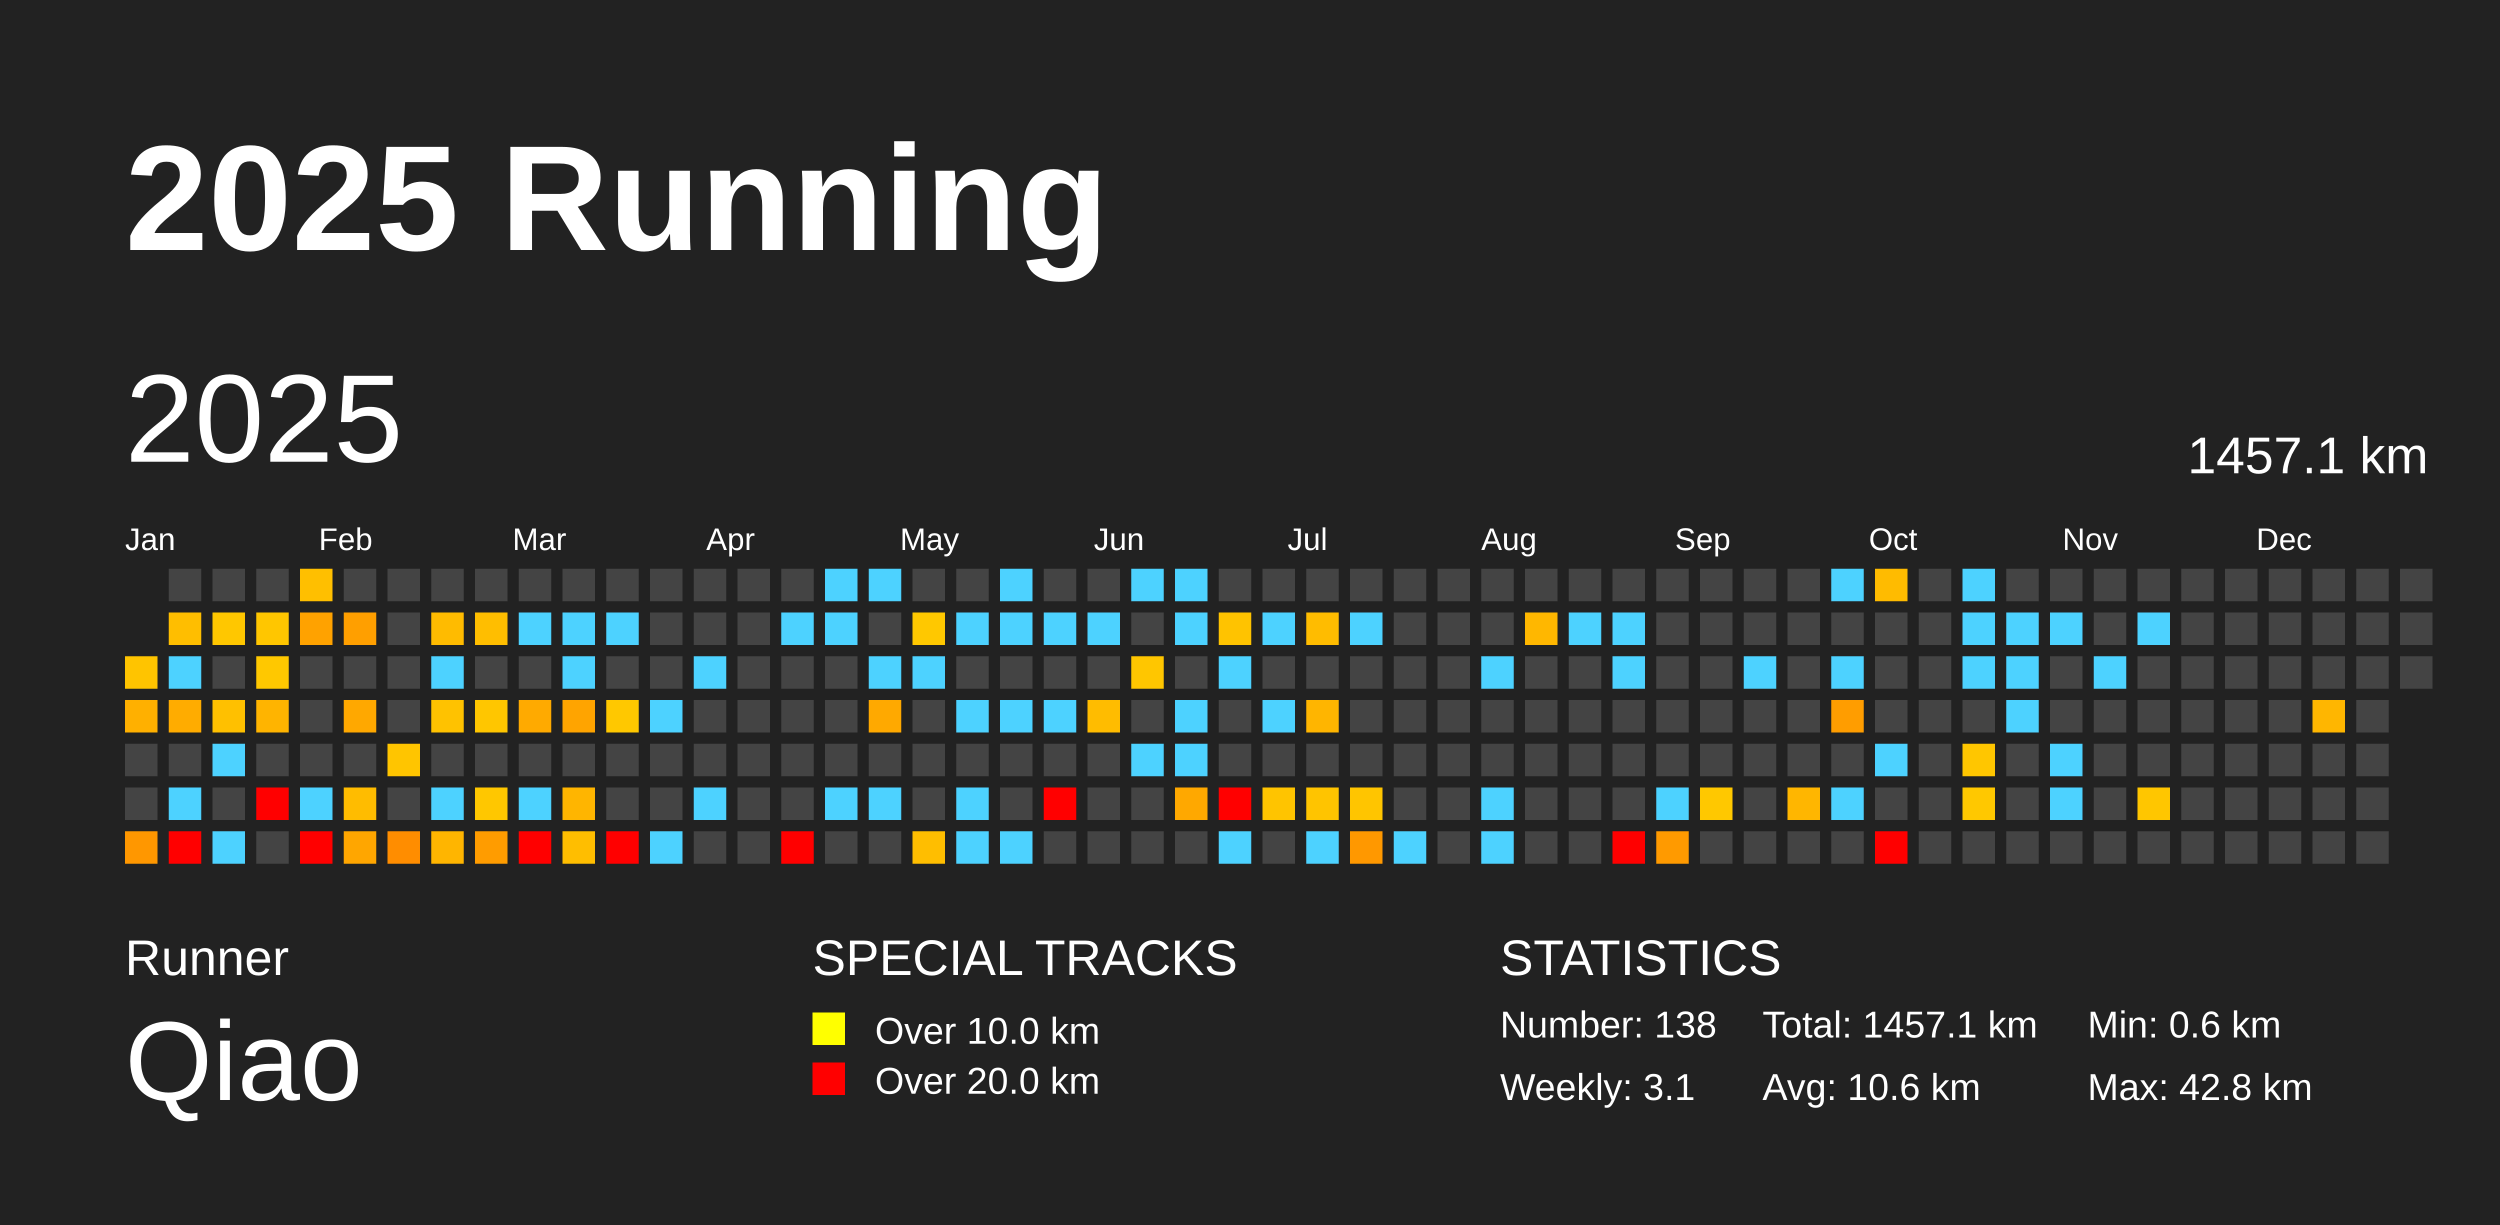
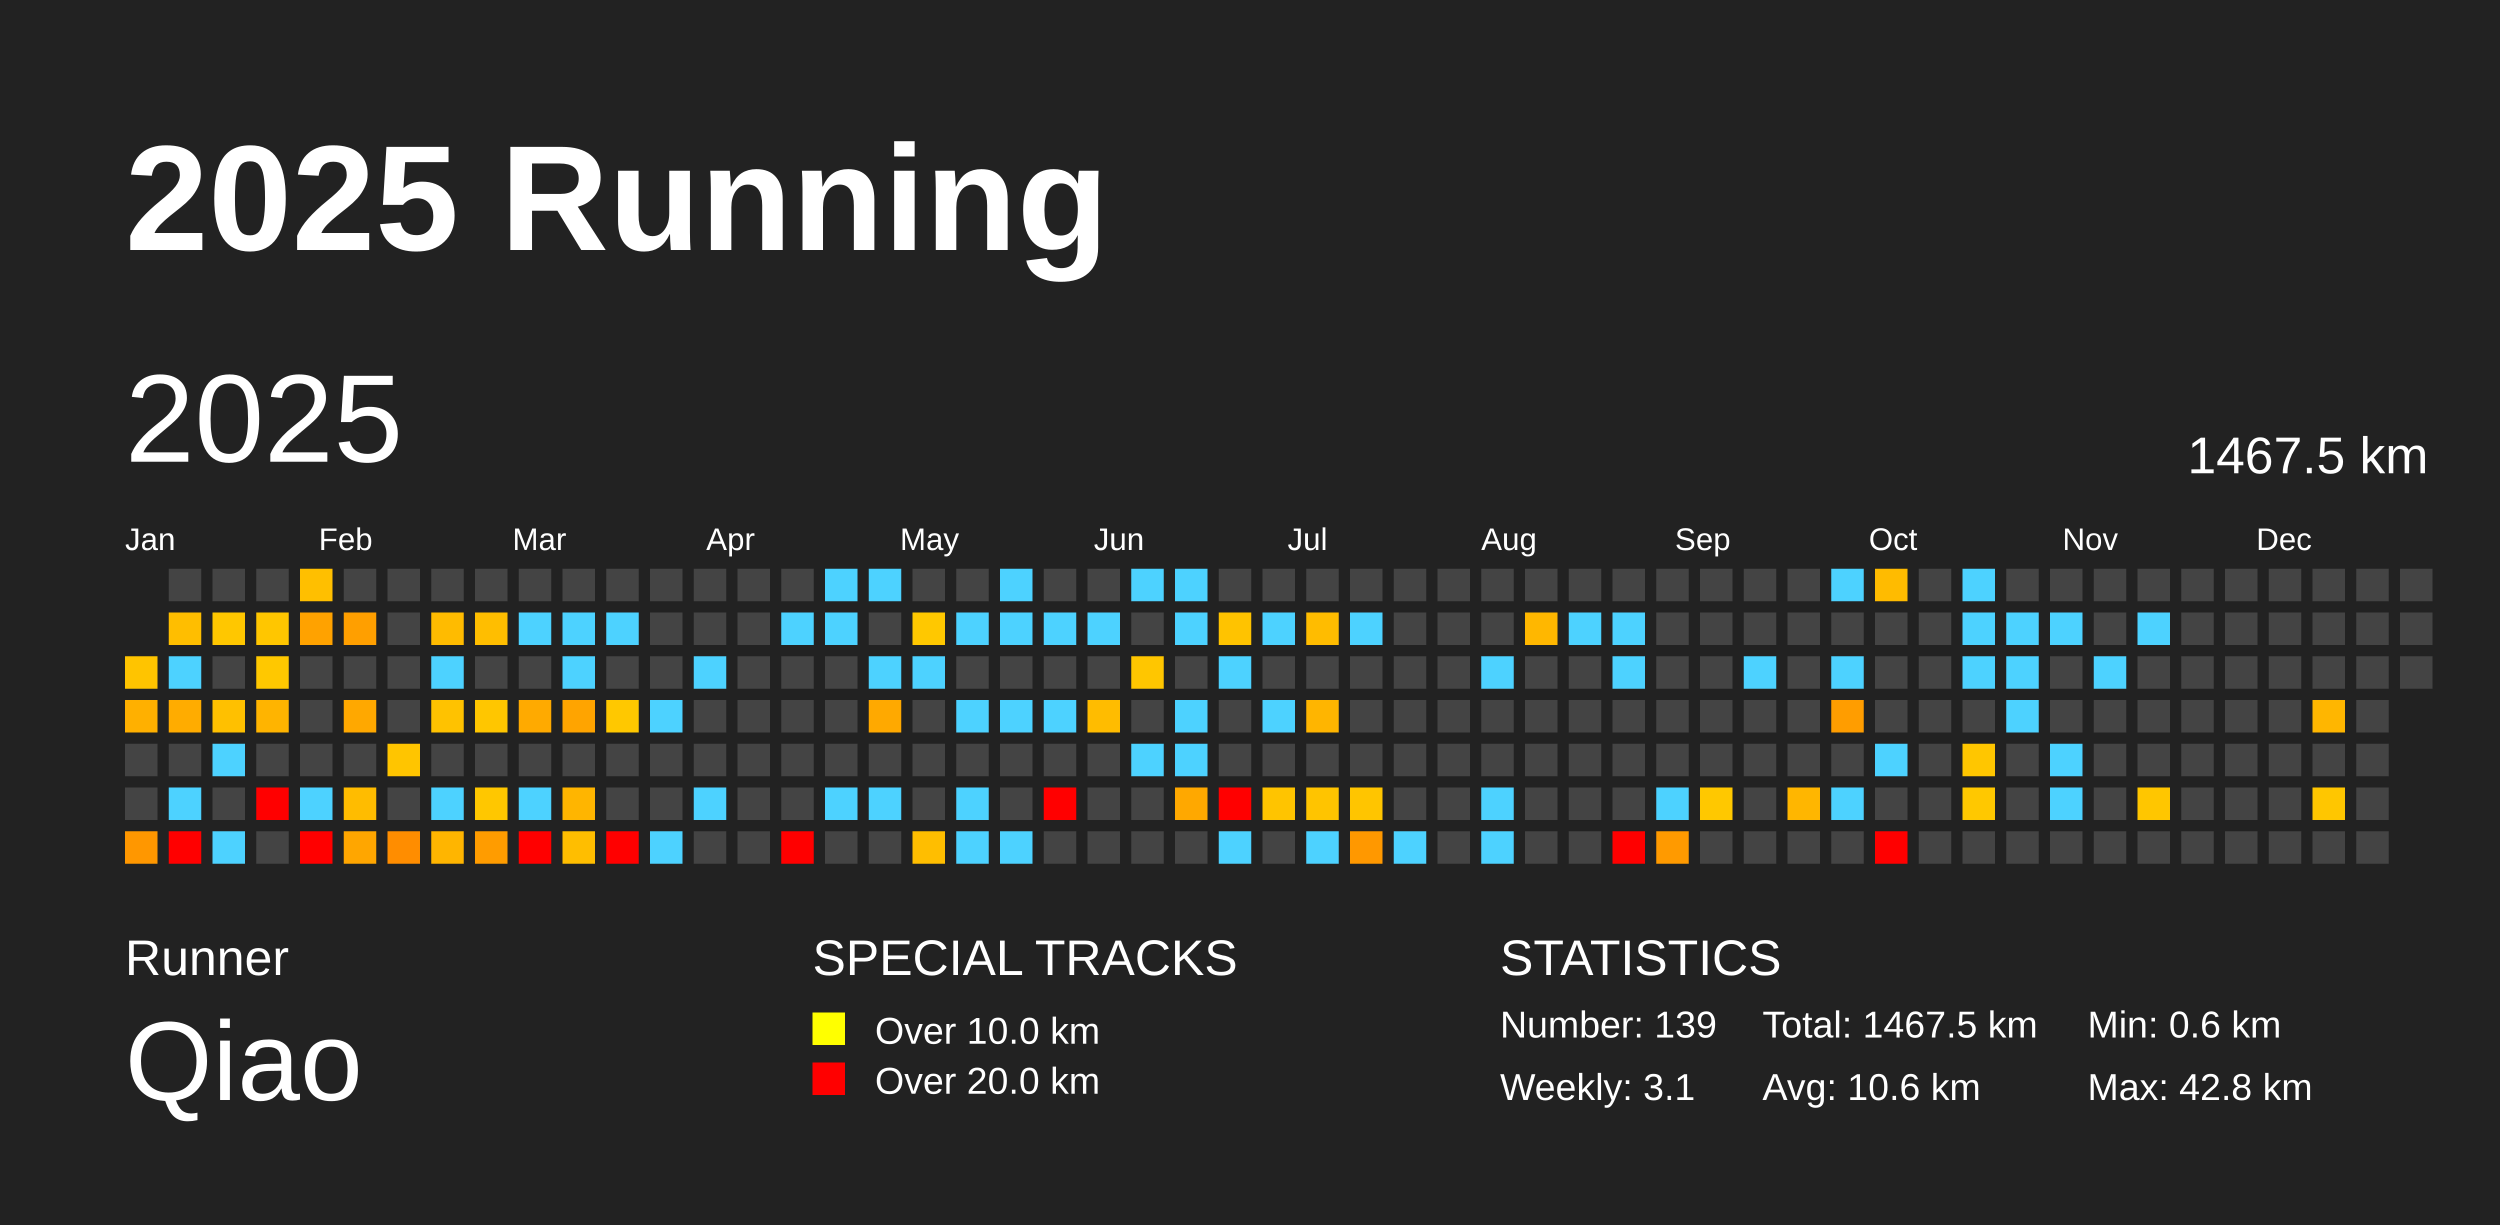
<svg xmlns="http://www.w3.org/2000/svg" baseProfile="full" height="98mm" version="1.1" viewBox="0,0,200,98" width="200mm">
  <defs />
  <rect fill="#222222" height="98" width="200" x="0" y="0" />
  <text fill="#FFFFFF" style="font-size:12px; font-family:Arial; font-weight:bold;" x="10" y="20">2025 Running</text>
  <text fill="#FFFFFF" style="font-size:4px; font-family:Arial" x="10" y="78">Runner</text>
  <text fill="#FFFFFF" style="font-size:9px; font-family:Arial" x="10" y="88">Qiao</text>
  <text fill="#FFFFFF" style="font-size:4px; font-family:Arial" x="65" y="78">SPECIAL TRACKS</text>
  <rect fill="yellow" height="2.6" width="2.6" x="65" y="81" />
  <text fill="#FFFFFF" style="font-size:3px; font-family:Arial" x="70" y="83.5">Over 10.0 km</text>
  <rect fill="red" height="2.6" width="2.6" x="65" y="85" />
  <text fill="#FFFFFF" style="font-size:3px; font-family:Arial" x="70" y="87.5">Over 20.0 km</text>
  <text fill="#FFFFFF" style="font-size:4px; font-family:Arial" x="120" y="78">STATISTICS</text>
-   <text fill="#FFFFFF" style="font-size:3px; font-family:Arial" x="120" y="83">Number: 138</text>
+   <text fill="#FFFFFF" style="font-size:3px; font-family:Arial" x="120" y="83">Number: 139</text>
  <text fill="#FFFFFF" style="font-size:3px; font-family:Arial" x="120" y="88">Weekly: 3.1</text>
-   <text fill="#FFFFFF" style="font-size:3px; font-family:Arial" x="141" y="83">Total: 1457.1 km</text>
+   <text fill="#FFFFFF" style="font-size:3px; font-family:Arial" x="141" y="83">Total: 1467.5 km</text>
  <text fill="#FFFFFF" style="font-size:3px; font-family:Arial" x="141" y="88">Avg: 10.6 km</text>
  <text fill="#FFFFFF" style="font-size:3px; font-family:Arial" x="167" y="83">Min: 0.6 km</text>
  <text fill="#FFFFFF" style="font-size:3px; font-family:Arial" x="167" y="88">Max: 42.8 km</text>
  <text dominant-baseline="hanging" fill="#FFFFFF" style="font-size:10.0px; font-family:Arial;" x="10" y="30">2025</text>
-   <text dominant-baseline="hanging" fill="#FFFFFF" style="font-size:4.125px; font-family:Arial;" x="175" y="35">1457.1 km</text>
+   <text dominant-baseline="hanging" fill="#FFFFFF" style="font-size:4.125px; font-family:Arial;" x="175" y="35">1467.5 km</text>
  <text fill="#FFFFFF" style="font-size:2.5px; font-family:Arial" x="10.0" y="44">Jan</text>
  <text fill="#FFFFFF" style="font-size:2.5px; font-family:Arial" x="25.5" y="44">Feb</text>
  <text fill="#FFFFFF" style="font-size:2.5px; font-family:Arial" x="41.0" y="44">Mar</text>
  <text fill="#FFFFFF" style="font-size:2.5px; font-family:Arial" x="56.5" y="44">Apr</text>
  <text fill="#FFFFFF" style="font-size:2.5px; font-family:Arial" x="72.0" y="44">May</text>
  <text fill="#FFFFFF" style="font-size:2.5px; font-family:Arial" x="87.5" y="44">Jun</text>
  <text fill="#FFFFFF" style="font-size:2.5px; font-family:Arial" x="103.0" y="44">Jul</text>
  <text fill="#FFFFFF" style="font-size:2.5px; font-family:Arial" x="118.5" y="44">Aug</text>
  <text fill="#FFFFFF" style="font-size:2.5px; font-family:Arial" x="134.0" y="44">Sep</text>
  <text fill="#FFFFFF" style="font-size:2.5px; font-family:Arial" x="149.5" y="44">Oct</text>
  <text fill="#FFFFFF" style="font-size:2.5px; font-family:Arial" x="165.0" y="44">Nov</text>
  <text fill="#FFFFFF" style="font-size:2.5px; font-family:Arial" x="180.5" y="44">Dec</text>
  <rect fill="#ffc400" height="2.6" width="2.6" x="10.0" y="52.5" />
  <rect fill="#ffb000" height="2.6" width="2.6" x="10.0" y="56.0" />
  <rect fill="#444444" height="2.6" width="2.6" x="10.0" y="59.5" />
  <rect fill="#444444" height="2.6" width="2.6" x="10.0" y="63.0" />
  <rect fill="#ff9700" height="2.6" width="2.6" x="10.0" y="66.5" />
  <rect fill="#444444" height="2.6" width="2.6" x="13.5" y="45.5" />
  <rect fill="#ffbe00" height="2.6" width="2.6" x="13.5" y="49.0" />
  <rect fill="#4dd2ff" height="2.6" width="2.6" x="13.5" y="52.5" />
  <rect fill="#ffac00" height="2.6" width="2.6" x="13.5" y="56.0" />
  <rect fill="#444444" height="2.6" width="2.6" x="13.5" y="59.5" />
  <rect fill="#4dd2ff" height="2.6" width="2.6" x="13.5" y="63.0" />
  <rect fill="red" height="2.6" width="2.6" x="13.5" y="66.5" />
  <rect fill="#444444" height="2.6" width="2.6" x="17.0" y="45.5" />
  <rect fill="#ffc700" height="2.6" width="2.6" x="17.0" y="49.0" />
  <rect fill="#444444" height="2.6" width="2.6" x="17.0" y="52.5" />
  <rect fill="#ffc000" height="2.6" width="2.6" x="17.0" y="56.0" />
  <rect fill="#4dd2ff" height="2.6" width="2.6" x="17.0" y="59.5" />
  <rect fill="#444444" height="2.6" width="2.6" x="17.0" y="63.0" />
  <rect fill="#4dd2ff" height="2.6" width="2.6" x="17.0" y="66.5" />
  <rect fill="#444444" height="2.6" width="2.6" x="20.5" y="45.5" />
  <rect fill="#ffc600" height="2.6" width="2.6" x="20.5" y="49.0" />
  <rect fill="#ffc800" height="2.6" width="2.6" x="20.5" y="52.5" />
  <rect fill="#ffb400" height="2.6" width="2.6" x="20.5" y="56.0" />
  <rect fill="#444444" height="2.6" width="2.6" x="20.5" y="59.5" />
  <rect fill="red" height="2.6" width="2.6" x="20.5" y="63.0" />
  <rect fill="#444444" height="2.6" width="2.6" x="20.5" y="66.5" />
  <rect fill="#ffbf00" height="2.6" width="2.6" x="24.0" y="45.5" />
  <rect fill="#ffa200" height="2.6" width="2.6" x="24.0" y="49.0" />
  <rect fill="#444444" height="2.6" width="2.6" x="24.0" y="52.5" />
  <rect fill="#444444" height="2.6" width="2.6" x="24.0" y="56.0" />
  <rect fill="#444444" height="2.6" width="2.6" x="24.0" y="59.5" />
  <rect fill="#4dd2ff" height="2.6" width="2.6" x="24.0" y="63.0" />
  <rect fill="red" height="2.6" width="2.6" x="24.0" y="66.5" />
  <rect fill="#444444" height="2.6" width="2.6" x="27.5" y="45.5" />
  <rect fill="#ff9f00" height="2.6" width="2.6" x="27.5" y="49.0" />
  <rect fill="#444444" height="2.6" width="2.6" x="27.5" y="52.5" />
  <rect fill="#ffa800" height="2.6" width="2.6" x="27.5" y="56.0" />
  <rect fill="#444444" height="2.6" width="2.6" x="27.5" y="59.5" />
  <rect fill="#ffbc00" height="2.6" width="2.6" x="27.5" y="63.0" />
  <rect fill="#ffa600" height="2.6" width="2.6" x="27.5" y="66.5" />
  <rect fill="#444444" height="2.6" width="2.6" x="31.0" y="45.5" />
  <rect fill="#444444" height="2.6" width="2.6" x="31.0" y="49.0" />
  <rect fill="#444444" height="2.6" width="2.6" x="31.0" y="52.5" />
  <rect fill="#444444" height="2.6" width="2.6" x="31.0" y="56.0" />
  <rect fill="#ffc500" height="2.6" width="2.6" x="31.0" y="59.5" />
  <rect fill="#444444" height="2.6" width="2.6" x="31.0" y="63.0" />
  <rect fill="#ff8d00" height="2.6" width="2.6" x="31.0" y="66.5" />
  <rect fill="#444444" height="2.6" width="2.6" x="34.5" y="45.5" />
  <rect fill="#ffbb00" height="2.6" width="2.6" x="34.5" y="49.0" />
  <rect fill="#4dd2ff" height="2.6" width="2.6" x="34.5" y="52.5" />
  <rect fill="#ffc200" height="2.6" width="2.6" x="34.5" y="56.0" />
  <rect fill="#444444" height="2.6" width="2.6" x="34.5" y="59.5" />
  <rect fill="#4dd2ff" height="2.6" width="2.6" x="34.5" y="63.0" />
  <rect fill="#ffb500" height="2.6" width="2.6" x="34.5" y="66.5" />
  <rect fill="#444444" height="2.6" width="2.6" x="38.0" y="45.5" />
  <rect fill="#ffbe00" height="2.6" width="2.6" x="38.0" y="49.0" />
  <rect fill="#444444" height="2.6" width="2.6" x="38.0" y="52.5" />
  <rect fill="#ffc600" height="2.6" width="2.6" x="38.0" y="56.0" />
  <rect fill="#444444" height="2.6" width="2.6" x="38.0" y="59.5" />
  <rect fill="#ffc700" height="2.6" width="2.6" x="38.0" y="63.0" />
  <rect fill="#ff9c00" height="2.6" width="2.6" x="38.0" y="66.5" />
  <rect fill="#444444" height="2.6" width="2.6" x="41.5" y="45.5" />
  <rect fill="#4dd2ff" height="2.6" width="2.6" x="41.5" y="49.0" />
  <rect fill="#444444" height="2.6" width="2.6" x="41.5" y="52.5" />
  <rect fill="#ffaa00" height="2.6" width="2.6" x="41.5" y="56.0" />
  <rect fill="#444444" height="2.6" width="2.6" x="41.5" y="59.5" />
  <rect fill="#4dd2ff" height="2.6" width="2.6" x="41.5" y="63.0" />
  <rect fill="red" height="2.6" width="2.6" x="41.5" y="66.5" />
  <rect fill="#444444" height="2.6" width="2.6" x="45.0" y="45.5" />
  <rect fill="#4dd2ff" height="2.6" width="2.6" x="45.0" y="49.0" />
  <rect fill="#4dd2ff" height="2.6" width="2.6" x="45.0" y="52.5" />
  <rect fill="#ffa400" height="2.6" width="2.6" x="45.0" y="56.0" />
  <rect fill="#444444" height="2.6" width="2.6" x="45.0" y="59.5" />
  <rect fill="#ffb500" height="2.6" width="2.6" x="45.0" y="63.0" />
  <rect fill="#ffbe00" height="2.6" width="2.6" x="45.0" y="66.5" />
  <rect fill="#444444" height="2.6" width="2.6" x="48.5" y="45.5" />
  <rect fill="#4dd2ff" height="2.6" width="2.6" x="48.5" y="49.0" />
  <rect fill="#444444" height="2.6" width="2.6" x="48.5" y="52.5" />
  <rect fill="#ffc800" height="2.6" width="2.6" x="48.5" y="56.0" />
  <rect fill="#444444" height="2.6" width="2.6" x="48.5" y="59.5" />
  <rect fill="#444444" height="2.6" width="2.6" x="48.5" y="63.0" />
  <rect fill="red" height="2.6" width="2.6" x="48.5" y="66.5" />
  <rect fill="#444444" height="2.6" width="2.6" x="52.0" y="45.5" />
  <rect fill="#444444" height="2.6" width="2.6" x="52.0" y="49.0" />
  <rect fill="#444444" height="2.6" width="2.6" x="52.0" y="52.5" />
  <rect fill="#4dd2ff" height="2.6" width="2.6" x="52.0" y="56.0" />
  <rect fill="#444444" height="2.6" width="2.6" x="52.0" y="59.5" />
  <rect fill="#444444" height="2.6" width="2.6" x="52.0" y="63.0" />
  <rect fill="#4dd2ff" height="2.6" width="2.6" x="52.0" y="66.5" />
  <rect fill="#444444" height="2.6" width="2.6" x="55.5" y="45.5" />
  <rect fill="#444444" height="2.6" width="2.6" x="55.5" y="49.0" />
  <rect fill="#4dd2ff" height="2.6" width="2.6" x="55.5" y="52.5" />
  <rect fill="#444444" height="2.6" width="2.6" x="55.5" y="56.0" />
  <rect fill="#444444" height="2.6" width="2.6" x="55.5" y="59.5" />
  <rect fill="#4dd2ff" height="2.6" width="2.6" x="55.5" y="63.0" />
  <rect fill="#444444" height="2.6" width="2.6" x="55.5" y="66.5" />
  <rect fill="#444444" height="2.6" width="2.6" x="59.0" y="45.5" />
  <rect fill="#444444" height="2.6" width="2.6" x="59.0" y="49.0" />
  <rect fill="#444444" height="2.6" width="2.6" x="59.0" y="52.5" />
  <rect fill="#444444" height="2.6" width="2.6" x="59.0" y="56.0" />
  <rect fill="#444444" height="2.6" width="2.6" x="59.0" y="59.5" />
  <rect fill="#444444" height="2.6" width="2.6" x="59.0" y="63.0" />
  <rect fill="#444444" height="2.6" width="2.6" x="59.0" y="66.5" />
  <rect fill="#444444" height="2.6" width="2.6" x="62.5" y="45.5" />
  <rect fill="#4dd2ff" height="2.6" width="2.6" x="62.5" y="49.0" />
  <rect fill="#444444" height="2.6" width="2.6" x="62.5" y="52.5" />
  <rect fill="#444444" height="2.6" width="2.6" x="62.5" y="56.0" />
  <rect fill="#444444" height="2.6" width="2.6" x="62.5" y="59.5" />
  <rect fill="#444444" height="2.6" width="2.6" x="62.5" y="63.0" />
  <rect fill="red" height="2.6" width="2.6" x="62.5" y="66.5" />
  <rect fill="#4dd2ff" height="2.6" width="2.6" x="66.0" y="45.5" />
  <rect fill="#4dd2ff" height="2.6" width="2.6" x="66.0" y="49.0" />
  <rect fill="#444444" height="2.6" width="2.6" x="66.0" y="52.5" />
  <rect fill="#444444" height="2.6" width="2.6" x="66.0" y="56.0" />
  <rect fill="#444444" height="2.6" width="2.6" x="66.0" y="59.5" />
  <rect fill="#4dd2ff" height="2.6" width="2.6" x="66.0" y="63.0" />
  <rect fill="#444444" height="2.6" width="2.6" x="66.0" y="66.5" />
  <rect fill="#4dd2ff" height="2.6" width="2.6" x="69.5" y="45.5" />
  <rect fill="#444444" height="2.6" width="2.6" x="69.5" y="49.0" />
  <rect fill="#4dd2ff" height="2.6" width="2.6" x="69.5" y="52.5" />
  <rect fill="#ffa900" height="2.6" width="2.6" x="69.5" y="56.0" />
  <rect fill="#444444" height="2.6" width="2.6" x="69.5" y="59.5" />
  <rect fill="#4dd2ff" height="2.6" width="2.6" x="69.5" y="63.0" />
  <rect fill="#444444" height="2.6" width="2.6" x="69.5" y="66.5" />
  <rect fill="#444444" height="2.6" width="2.6" x="73.0" y="45.5" />
  <rect fill="#ffc800" height="2.6" width="2.6" x="73.0" y="49.0" />
  <rect fill="#4dd2ff" height="2.6" width="2.6" x="73.0" y="52.5" />
  <rect fill="#444444" height="2.6" width="2.6" x="73.0" y="56.0" />
  <rect fill="#444444" height="2.6" width="2.6" x="73.0" y="59.5" />
  <rect fill="#444444" height="2.6" width="2.6" x="73.0" y="63.0" />
  <rect fill="#ffbe00" height="2.6" width="2.6" x="73.0" y="66.5" />
  <rect fill="#444444" height="2.6" width="2.6" x="76.5" y="45.5" />
  <rect fill="#4dd2ff" height="2.6" width="2.6" x="76.5" y="49.0" />
  <rect fill="#444444" height="2.6" width="2.6" x="76.5" y="52.5" />
  <rect fill="#4dd2ff" height="2.6" width="2.6" x="76.5" y="56.0" />
  <rect fill="#444444" height="2.6" width="2.6" x="76.5" y="59.5" />
  <rect fill="#4dd2ff" height="2.6" width="2.6" x="76.5" y="63.0" />
  <rect fill="#4dd2ff" height="2.6" width="2.6" x="76.5" y="66.5" />
  <rect fill="#4dd2ff" height="2.6" width="2.6" x="80.0" y="45.5" />
  <rect fill="#4dd2ff" height="2.6" width="2.6" x="80.0" y="49.0" />
  <rect fill="#444444" height="2.6" width="2.6" x="80.0" y="52.5" />
  <rect fill="#4dd2ff" height="2.6" width="2.6" x="80.0" y="56.0" />
  <rect fill="#444444" height="2.6" width="2.6" x="80.0" y="59.5" />
  <rect fill="#444444" height="2.6" width="2.6" x="80.0" y="63.0" />
  <rect fill="#4dd2ff" height="2.6" width="2.6" x="80.0" y="66.5" />
  <rect fill="#444444" height="2.6" width="2.6" x="83.5" y="45.5" />
  <rect fill="#4dd2ff" height="2.6" width="2.6" x="83.5" y="49.0" />
  <rect fill="#444444" height="2.6" width="2.6" x="83.5" y="52.5" />
  <rect fill="#4dd2ff" height="2.6" width="2.6" x="83.5" y="56.0" />
  <rect fill="#444444" height="2.6" width="2.6" x="83.5" y="59.5" />
  <rect fill="red" height="2.6" width="2.6" x="83.5" y="63.0" />
  <rect fill="#444444" height="2.6" width="2.6" x="83.5" y="66.5" />
  <rect fill="#444444" height="2.6" width="2.6" x="87.0" y="45.5" />
  <rect fill="#4dd2ff" height="2.6" width="2.6" x="87.0" y="49.0" />
  <rect fill="#444444" height="2.6" width="2.6" x="87.0" y="52.5" />
  <rect fill="#ffbc00" height="2.6" width="2.6" x="87.0" y="56.0" />
  <rect fill="#444444" height="2.6" width="2.6" x="87.0" y="59.5" />
  <rect fill="#444444" height="2.6" width="2.6" x="87.0" y="63.0" />
  <rect fill="#444444" height="2.6" width="2.6" x="87.0" y="66.5" />
  <rect fill="#4dd2ff" height="2.6" width="2.6" x="90.5" y="45.5" />
  <rect fill="#444444" height="2.6" width="2.6" x="90.5" y="49.0" />
  <rect fill="#ffc600" height="2.6" width="2.6" x="90.5" y="52.5" />
  <rect fill="#444444" height="2.6" width="2.6" x="90.5" y="56.0" />
  <rect fill="#4dd2ff" height="2.6" width="2.6" x="90.5" y="59.5" />
  <rect fill="#444444" height="2.6" width="2.6" x="90.5" y="63.0" />
  <rect fill="#444444" height="2.6" width="2.6" x="90.5" y="66.5" />
  <rect fill="#4dd2ff" height="2.6" width="2.6" x="94.0" y="45.5" />
  <rect fill="#4dd2ff" height="2.6" width="2.6" x="94.0" y="49.0" />
  <rect fill="#444444" height="2.6" width="2.6" x="94.0" y="52.5" />
  <rect fill="#4dd2ff" height="2.6" width="2.6" x="94.0" y="56.0" />
  <rect fill="#4dd2ff" height="2.6" width="2.6" x="94.0" y="59.5" />
  <rect fill="#ffa800" height="2.6" width="2.6" x="94.0" y="63.0" />
  <rect fill="#444444" height="2.6" width="2.6" x="94.0" y="66.5" />
  <rect fill="#444444" height="2.6" width="2.6" x="97.5" y="45.5" />
  <rect fill="#ffc300" height="2.6" width="2.6" x="97.5" y="49.0" />
  <rect fill="#4dd2ff" height="2.6" width="2.6" x="97.5" y="52.5" />
  <rect fill="#444444" height="2.6" width="2.6" x="97.5" y="56.0" />
  <rect fill="#444444" height="2.6" width="2.6" x="97.5" y="59.5" />
  <rect fill="red" height="2.6" width="2.6" x="97.5" y="63.0" />
  <rect fill="#4dd2ff" height="2.6" width="2.6" x="97.5" y="66.5" />
  <rect fill="#444444" height="2.6" width="2.6" x="101.0" y="45.5" />
  <rect fill="#4dd2ff" height="2.6" width="2.6" x="101.0" y="49.0" />
  <rect fill="#444444" height="2.6" width="2.6" x="101.0" y="52.5" />
  <rect fill="#4dd2ff" height="2.6" width="2.6" x="101.0" y="56.0" />
  <rect fill="#444444" height="2.6" width="2.6" x="101.0" y="59.5" />
  <rect fill="#ffc400" height="2.6" width="2.6" x="101.0" y="63.0" />
  <rect fill="#444444" height="2.6" width="2.6" x="101.0" y="66.5" />
  <rect fill="#444444" height="2.6" width="2.6" x="104.5" y="45.5" />
  <rect fill="#ffbc00" height="2.6" width="2.6" x="104.5" y="49.0" />
  <rect fill="#444444" height="2.6" width="2.6" x="104.5" y="52.5" />
  <rect fill="#ffb500" height="2.6" width="2.6" x="104.5" y="56.0" />
  <rect fill="#444444" height="2.6" width="2.6" x="104.5" y="59.5" />
  <rect fill="#ffc400" height="2.6" width="2.6" x="104.5" y="63.0" />
  <rect fill="#4dd2ff" height="2.6" width="2.6" x="104.5" y="66.5" />
  <rect fill="#444444" height="2.6" width="2.6" x="108.0" y="45.5" />
  <rect fill="#4dd2ff" height="2.6" width="2.6" x="108.0" y="49.0" />
  <rect fill="#444444" height="2.6" width="2.6" x="108.0" y="52.5" />
  <rect fill="#444444" height="2.6" width="2.6" x="108.0" y="56.0" />
  <rect fill="#444444" height="2.6" width="2.6" x="108.0" y="59.5" />
  <rect fill="#ffc500" height="2.6" width="2.6" x="108.0" y="63.0" />
  <rect fill="#ff9800" height="2.6" width="2.6" x="108.0" y="66.5" />
  <rect fill="#444444" height="2.6" width="2.6" x="111.5" y="45.5" />
  <rect fill="#444444" height="2.6" width="2.6" x="111.5" y="49.0" />
  <rect fill="#444444" height="2.6" width="2.6" x="111.5" y="52.5" />
  <rect fill="#444444" height="2.6" width="2.6" x="111.5" y="56.0" />
  <rect fill="#444444" height="2.6" width="2.6" x="111.5" y="59.5" />
  <rect fill="#444444" height="2.6" width="2.6" x="111.5" y="63.0" />
  <rect fill="#4dd2ff" height="2.6" width="2.6" x="111.5" y="66.5" />
  <rect fill="#444444" height="2.6" width="2.6" x="115.0" y="45.5" />
  <rect fill="#444444" height="2.6" width="2.6" x="115.0" y="49.0" />
  <rect fill="#444444" height="2.6" width="2.6" x="115.0" y="52.5" />
  <rect fill="#444444" height="2.6" width="2.6" x="115.0" y="56.0" />
  <rect fill="#444444" height="2.6" width="2.6" x="115.0" y="59.5" />
  <rect fill="#444444" height="2.6" width="2.6" x="115.0" y="63.0" />
  <rect fill="#444444" height="2.6" width="2.6" x="115.0" y="66.5" />
  <rect fill="#444444" height="2.6" width="2.6" x="118.5" y="45.5" />
  <rect fill="#444444" height="2.6" width="2.6" x="118.5" y="49.0" />
  <rect fill="#4dd2ff" height="2.6" width="2.6" x="118.5" y="52.5" />
  <rect fill="#444444" height="2.6" width="2.6" x="118.5" y="56.0" />
  <rect fill="#444444" height="2.6" width="2.6" x="118.5" y="59.5" />
  <rect fill="#4dd2ff" height="2.6" width="2.6" x="118.5" y="63.0" />
  <rect fill="#4dd2ff" height="2.6" width="2.6" x="118.5" y="66.5" />
  <rect fill="#444444" height="2.6" width="2.6" x="122.0" y="45.5" />
  <rect fill="#ffb700" height="2.6" width="2.6" x="122.0" y="49.0" />
  <rect fill="#444444" height="2.6" width="2.6" x="122.0" y="52.5" />
  <rect fill="#444444" height="2.6" width="2.6" x="122.0" y="56.0" />
  <rect fill="#444444" height="2.6" width="2.6" x="122.0" y="59.5" />
  <rect fill="#444444" height="2.6" width="2.6" x="122.0" y="63.0" />
  <rect fill="#444444" height="2.6" width="2.6" x="122.0" y="66.5" />
  <rect fill="#444444" height="2.6" width="2.6" x="125.5" y="45.5" />
  <rect fill="#4dd2ff" height="2.6" width="2.6" x="125.5" y="49.0" />
  <rect fill="#444444" height="2.6" width="2.6" x="125.5" y="52.5" />
  <rect fill="#444444" height="2.6" width="2.6" x="125.5" y="56.0" />
  <rect fill="#444444" height="2.6" width="2.6" x="125.5" y="59.5" />
  <rect fill="#444444" height="2.6" width="2.6" x="125.5" y="63.0" />
  <rect fill="#444444" height="2.6" width="2.6" x="125.5" y="66.5" />
  <rect fill="#444444" height="2.6" width="2.6" x="129.0" y="45.5" />
  <rect fill="#4dd2ff" height="2.6" width="2.6" x="129.0" y="49.0" />
  <rect fill="#4dd2ff" height="2.6" width="2.6" x="129.0" y="52.5" />
  <rect fill="#444444" height="2.6" width="2.6" x="129.0" y="56.0" />
  <rect fill="#444444" height="2.6" width="2.6" x="129.0" y="59.5" />
  <rect fill="#444444" height="2.6" width="2.6" x="129.0" y="63.0" />
  <rect fill="red" height="2.6" width="2.6" x="129.0" y="66.5" />
  <rect fill="#444444" height="2.6" width="2.6" x="132.5" y="45.5" />
  <rect fill="#444444" height="2.6" width="2.6" x="132.5" y="49.0" />
  <rect fill="#444444" height="2.6" width="2.6" x="132.5" y="52.5" />
  <rect fill="#444444" height="2.6" width="2.6" x="132.5" y="56.0" />
  <rect fill="#444444" height="2.6" width="2.6" x="132.5" y="59.5" />
  <rect fill="#4dd2ff" height="2.6" width="2.6" x="132.5" y="63.0" />
  <rect fill="#ff9a00" height="2.6" width="2.6" x="132.5" y="66.5" />
  <rect fill="#444444" height="2.6" width="2.6" x="136.0" y="45.5" />
  <rect fill="#444444" height="2.6" width="2.6" x="136.0" y="49.0" />
  <rect fill="#444444" height="2.6" width="2.6" x="136.0" y="52.5" />
  <rect fill="#444444" height="2.6" width="2.6" x="136.0" y="56.0" />
  <rect fill="#444444" height="2.6" width="2.6" x="136.0" y="59.5" />
  <rect fill="#ffc800" height="2.6" width="2.6" x="136.0" y="63.0" />
  <rect fill="#444444" height="2.6" width="2.6" x="136.0" y="66.5" />
  <rect fill="#444444" height="2.6" width="2.6" x="139.5" y="45.5" />
  <rect fill="#444444" height="2.6" width="2.6" x="139.5" y="49.0" />
  <rect fill="#4dd2ff" height="2.6" width="2.6" x="139.5" y="52.5" />
  <rect fill="#444444" height="2.6" width="2.6" x="139.5" y="56.0" />
  <rect fill="#444444" height="2.6" width="2.6" x="139.5" y="59.5" />
  <rect fill="#444444" height="2.6" width="2.6" x="139.5" y="63.0" />
  <rect fill="#444444" height="2.6" width="2.6" x="139.5" y="66.5" />
  <rect fill="#444444" height="2.6" width="2.6" x="143.0" y="45.5" />
  <rect fill="#444444" height="2.6" width="2.6" x="143.0" y="49.0" />
  <rect fill="#444444" height="2.6" width="2.6" x="143.0" y="52.5" />
  <rect fill="#444444" height="2.6" width="2.6" x="143.0" y="56.0" />
  <rect fill="#444444" height="2.6" width="2.6" x="143.0" y="59.5" />
  <rect fill="#ffb600" height="2.6" width="2.6" x="143.0" y="63.0" />
  <rect fill="#444444" height="2.6" width="2.6" x="143.0" y="66.5" />
  <rect fill="#4dd2ff" height="2.6" width="2.6" x="146.5" y="45.5" />
  <rect fill="#444444" height="2.6" width="2.6" x="146.5" y="49.0" />
  <rect fill="#4dd2ff" height="2.6" width="2.6" x="146.5" y="52.5" />
  <rect fill="#ff9d00" height="2.6" width="2.6" x="146.5" y="56.0" />
  <rect fill="#444444" height="2.6" width="2.6" x="146.5" y="59.5" />
  <rect fill="#4dd2ff" height="2.6" width="2.6" x="146.5" y="63.0" />
  <rect fill="#444444" height="2.6" width="2.6" x="146.5" y="66.5" />
  <rect fill="#ffbb00" height="2.6" width="2.6" x="150.0" y="45.5" />
  <rect fill="#444444" height="2.6" width="2.6" x="150.0" y="49.0" />
  <rect fill="#444444" height="2.6" width="2.6" x="150.0" y="52.5" />
  <rect fill="#444444" height="2.6" width="2.6" x="150.0" y="56.0" />
  <rect fill="#4dd2ff" height="2.6" width="2.6" x="150.0" y="59.5" />
  <rect fill="#444444" height="2.6" width="2.6" x="150.0" y="63.0" />
  <rect fill="red" height="2.6" width="2.6" x="150.0" y="66.5" />
  <rect fill="#444444" height="2.6" width="2.6" x="153.5" y="45.5" />
  <rect fill="#444444" height="2.6" width="2.6" x="153.5" y="49.0" />
  <rect fill="#444444" height="2.6" width="2.6" x="153.5" y="52.5" />
  <rect fill="#444444" height="2.6" width="2.6" x="153.5" y="56.0" />
  <rect fill="#444444" height="2.6" width="2.6" x="153.5" y="59.5" />
  <rect fill="#444444" height="2.6" width="2.6" x="153.5" y="63.0" />
  <rect fill="#444444" height="2.6" width="2.6" x="153.5" y="66.5" />
  <rect fill="#4dd2ff" height="2.6" width="2.6" x="157.0" y="45.5" />
  <rect fill="#4dd2ff" height="2.6" width="2.6" x="157.0" y="49.0" />
  <rect fill="#4dd2ff" height="2.6" width="2.6" x="157.0" y="52.5" />
  <rect fill="#444444" height="2.6" width="2.6" x="157.0" y="56.0" />
  <rect fill="#ffc600" height="2.6" width="2.6" x="157.0" y="59.5" />
  <rect fill="#ffc800" height="2.6" width="2.6" x="157.0" y="63.0" />
  <rect fill="#444444" height="2.6" width="2.6" x="157.0" y="66.5" />
  <rect fill="#444444" height="2.6" width="2.6" x="160.5" y="45.5" />
  <rect fill="#4dd2ff" height="2.6" width="2.6" x="160.5" y="49.0" />
  <rect fill="#4dd2ff" height="2.6" width="2.6" x="160.5" y="52.5" />
  <rect fill="#4dd2ff" height="2.6" width="2.6" x="160.5" y="56.0" />
  <rect fill="#444444" height="2.6" width="2.6" x="160.5" y="59.5" />
  <rect fill="#444444" height="2.6" width="2.6" x="160.5" y="63.0" />
  <rect fill="#444444" height="2.6" width="2.6" x="160.5" y="66.5" />
  <rect fill="#444444" height="2.6" width="2.6" x="164.0" y="45.5" />
  <rect fill="#4dd2ff" height="2.6" width="2.6" x="164.0" y="49.0" />
  <rect fill="#444444" height="2.6" width="2.6" x="164.0" y="52.5" />
  <rect fill="#444444" height="2.6" width="2.6" x="164.0" y="56.0" />
  <rect fill="#4dd2ff" height="2.6" width="2.6" x="164.0" y="59.5" />
  <rect fill="#4dd2ff" height="2.6" width="2.6" x="164.0" y="63.0" />
  <rect fill="#444444" height="2.6" width="2.6" x="164.0" y="66.5" />
  <rect fill="#444444" height="2.6" width="2.6" x="167.5" y="45.5" />
  <rect fill="#444444" height="2.6" width="2.6" x="167.5" y="49.0" />
  <rect fill="#4dd2ff" height="2.6" width="2.6" x="167.5" y="52.5" />
  <rect fill="#444444" height="2.6" width="2.6" x="167.5" y="56.0" />
  <rect fill="#444444" height="2.6" width="2.6" x="167.5" y="59.5" />
  <rect fill="#444444" height="2.6" width="2.6" x="167.5" y="63.0" />
  <rect fill="#444444" height="2.6" width="2.6" x="167.5" y="66.5" />
  <rect fill="#444444" height="2.6" width="2.6" x="171.0" y="45.5" />
  <rect fill="#4dd2ff" height="2.6" width="2.6" x="171.0" y="49.0" />
  <rect fill="#444444" height="2.6" width="2.6" x="171.0" y="52.5" />
  <rect fill="#444444" height="2.6" width="2.6" x="171.0" y="56.0" />
  <rect fill="#444444" height="2.6" width="2.6" x="171.0" y="59.5" />
  <rect fill="#ffc600" height="2.6" width="2.6" x="171.0" y="63.0" />
  <rect fill="#444444" height="2.6" width="2.6" x="171.0" y="66.5" />
  <rect fill="#444444" height="2.6" width="2.6" x="174.5" y="45.5" />
  <rect fill="#444444" height="2.6" width="2.6" x="174.5" y="49.0" />
  <rect fill="#444444" height="2.6" width="2.6" x="174.5" y="52.5" />
  <rect fill="#444444" height="2.6" width="2.6" x="174.5" y="56.0" />
  <rect fill="#444444" height="2.6" width="2.6" x="174.5" y="59.5" />
  <rect fill="#444444" height="2.6" width="2.6" x="174.5" y="63.0" />
  <rect fill="#444444" height="2.6" width="2.6" x="174.5" y="66.5" />
  <rect fill="#444444" height="2.6" width="2.6" x="178.0" y="45.5" />
  <rect fill="#444444" height="2.6" width="2.6" x="178.0" y="49.0" />
  <rect fill="#444444" height="2.6" width="2.6" x="178.0" y="52.5" />
  <rect fill="#444444" height="2.6" width="2.6" x="178.0" y="56.0" />
  <rect fill="#444444" height="2.6" width="2.6" x="178.0" y="59.5" />
  <rect fill="#444444" height="2.6" width="2.6" x="178.0" y="63.0" />
  <rect fill="#444444" height="2.6" width="2.6" x="178.0" y="66.5" />
  <rect fill="#444444" height="2.6" width="2.6" x="181.5" y="45.5" />
  <rect fill="#444444" height="2.6" width="2.6" x="181.5" y="49.0" />
  <rect fill="#444444" height="2.6" width="2.6" x="181.5" y="52.5" />
  <rect fill="#444444" height="2.6" width="2.6" x="181.5" y="56.0" />
  <rect fill="#444444" height="2.6" width="2.6" x="181.5" y="59.5" />
  <rect fill="#444444" height="2.6" width="2.6" x="181.5" y="63.0" />
  <rect fill="#444444" height="2.6" width="2.6" x="181.5" y="66.5" />
  <rect fill="#444444" height="2.6" width="2.6" x="185.0" y="45.5" />
  <rect fill="#444444" height="2.6" width="2.6" x="185.0" y="49.0" />
  <rect fill="#444444" height="2.6" width="2.6" x="185.0" y="52.5" />
  <rect fill="#ffb600" height="2.6" width="2.6" x="185.0" y="56.0" />
  <rect fill="#444444" height="2.6" width="2.6" x="185.0" y="59.5" />
-   <rect fill="#444444" height="2.6" width="2.6" x="185.0" y="63.0" />
+   <rect fill="#ffc600" height="2.6" width="2.6" x="185.0" y="63.0" />
  <rect fill="#444444" height="2.6" width="2.6" x="185.0" y="66.5" />
  <rect fill="#444444" height="2.6" width="2.6" x="188.5" y="45.5" />
  <rect fill="#444444" height="2.6" width="2.6" x="188.5" y="49.0" />
  <rect fill="#444444" height="2.6" width="2.6" x="188.5" y="52.5" />
  <rect fill="#444444" height="2.6" width="2.6" x="188.5" y="56.0" />
  <rect fill="#444444" height="2.6" width="2.6" x="188.5" y="59.5" />
  <rect fill="#444444" height="2.6" width="2.6" x="188.5" y="63.0" />
  <rect fill="#444444" height="2.6" width="2.6" x="188.5" y="66.5" />
  <rect fill="#444444" height="2.6" width="2.6" x="192.0" y="45.5" />
  <rect fill="#444444" height="2.6" width="2.6" x="192.0" y="49.0" />
  <rect fill="#444444" height="2.6" width="2.6" x="192.0" y="52.5" />
</svg>
